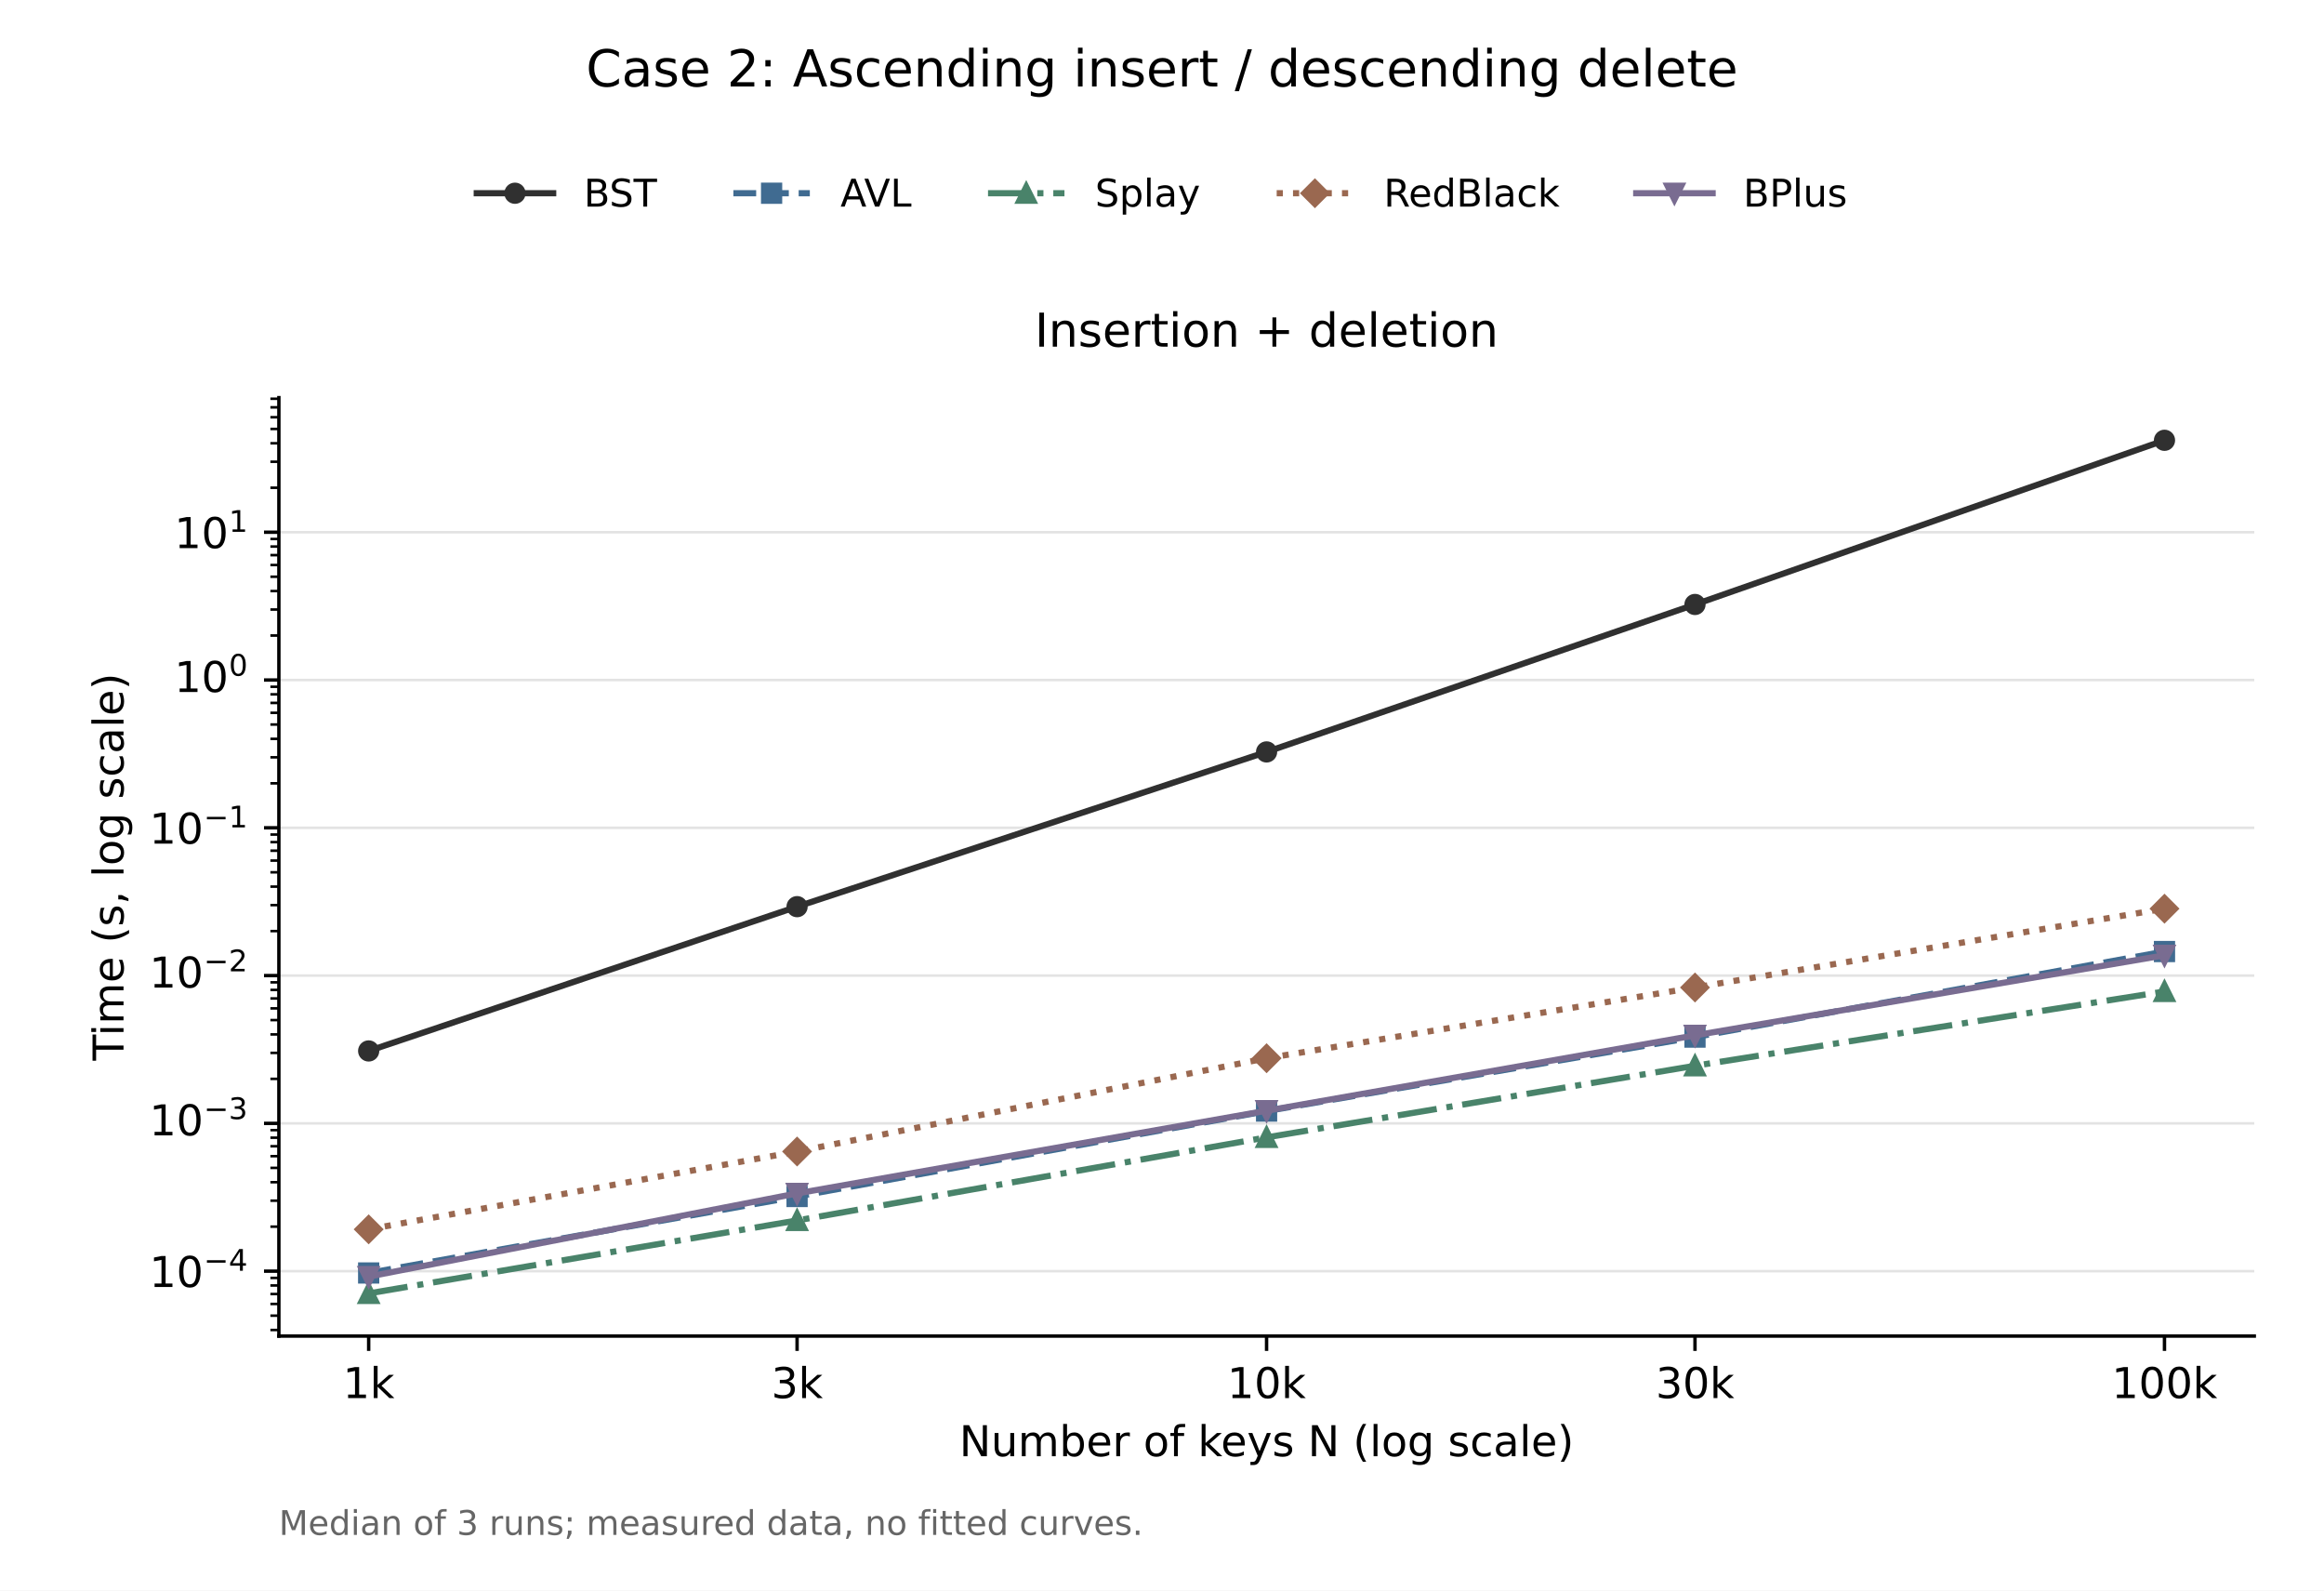
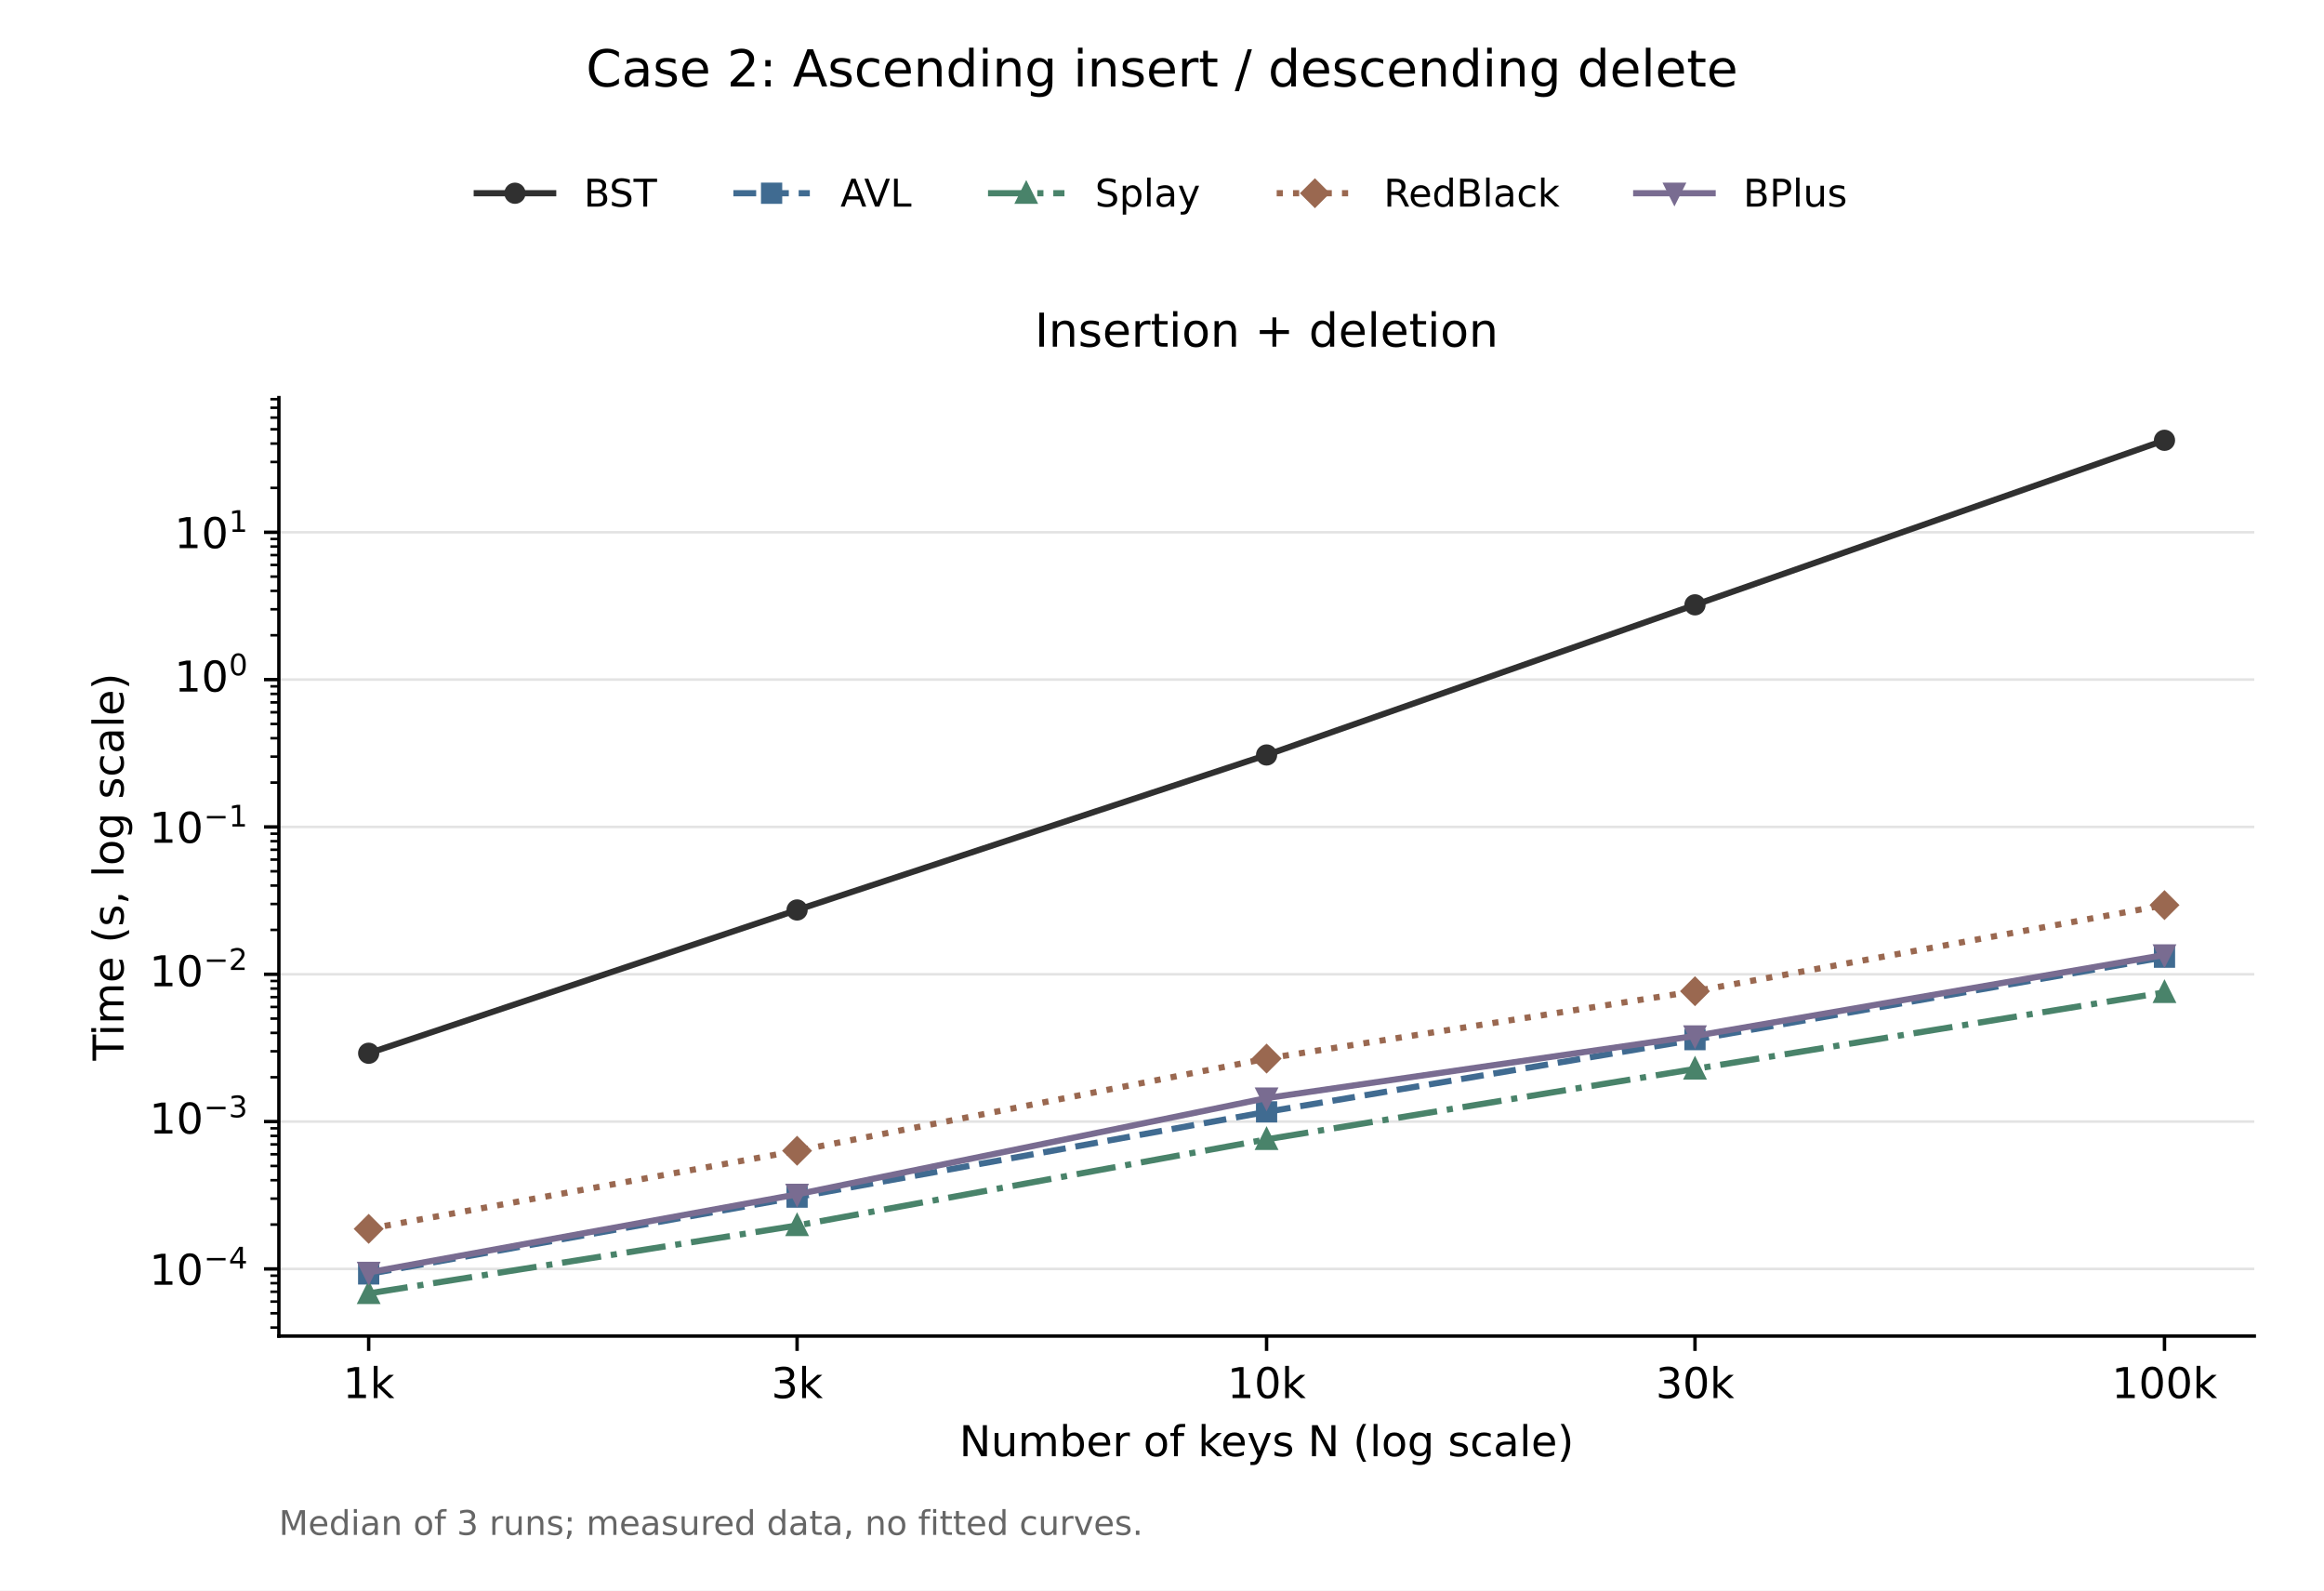
<svg xmlns="http://www.w3.org/2000/svg" xmlns:xlink="http://www.w3.org/1999/xlink" width="547.2pt" height="374.4pt" viewBox="0 0 547.2 374.4" version="1.1">
  <defs>
    <style type="text/css">*{stroke-linejoin: round; stroke-linecap: butt}</style>
  </defs>
  <g id="figure_1">
    <g id="patch_1">
      <path d="M 0 374.4  L 547.2 374.4  L 547.2 0  L 0 0  z " style="fill: #ffffff" />
    </g>
    <g id="axes_1">
      <g id="patch_2">
        <path d="M 65.664 314.496  L 530.784 314.496  L 530.784 93.6  L 65.664 93.6  z " style="fill: #ffffff" />
      </g>
      <g id="matplotlib.axis_1">
        <g id="xtick_1">
          <g id="line2d_1">
            <defs>
-               <path id="meac4904fcc" d="M 0 0  L 0 3.5  " style="stroke: #000000; stroke-width: 0.8" />
+               <path id="m9d263d4e1e" d="M 0 0  L 0 3.5  " style="stroke: #000000; stroke-width: 0.8" />
            </defs>
            <g>
-               <use xlink:href="#meac4904fcc" x="86.806" y="314.496" style="stroke: #000000; stroke-width: 0.8" />
+               <use xlink:href="#m9d263d4e1e" x="86.806" y="314.496" style="stroke: #000000; stroke-width: 0.8" />
            </g>
          </g>
          <g id="text_1">
            <text style="font-size: 10px; font-family: 'DejaVu Sans'; text-anchor: middle" x="86.806" y="329.094" transform="rotate(-0 86.80582 329.0944)">1k</text>
          </g>
        </g>
        <g id="xtick_2">
          <g id="line2d_2">
            <g>
-               <use xlink:href="#meac4904fcc" x="187.678" y="314.496" style="stroke: #000000; stroke-width: 0.8" />
+               <use xlink:href="#m9d263d4e1e" x="187.678" y="314.496" style="stroke: #000000; stroke-width: 0.8" />
            </g>
          </g>
          <g id="text_2">
            <text style="font-size: 10px; font-family: 'DejaVu Sans'; text-anchor: middle" x="187.678" y="329.094" transform="rotate(-0 187.6779 329.0944)">3k</text>
          </g>
        </g>
        <g id="xtick_3">
          <g id="line2d_3">
            <g>
-               <use xlink:href="#meac4904fcc" x="298.224" y="314.496" style="stroke: #000000; stroke-width: 0.8" />
+               <use xlink:href="#m9d263d4e1e" x="298.224" y="314.496" style="stroke: #000000; stroke-width: 0.8" />
            </g>
          </g>
          <g id="text_3">
            <text style="font-size: 10px; font-family: 'DejaVu Sans'; text-anchor: middle" x="298.224" y="329.094" transform="rotate(-0 298.224 329.0944)">10k</text>
          </g>
        </g>
        <g id="xtick_4">
          <g id="line2d_4">
            <g>
-               <use xlink:href="#meac4904fcc" x="399.096" y="314.496" style="stroke: #000000; stroke-width: 0.8" />
+               <use xlink:href="#m9d263d4e1e" x="399.096" y="314.496" style="stroke: #000000; stroke-width: 0.8" />
            </g>
          </g>
          <g id="text_4">
            <text style="font-size: 10px; font-family: 'DejaVu Sans'; text-anchor: middle" x="399.096" y="329.094" transform="rotate(-0 399.0961 329.0944)">30k</text>
          </g>
        </g>
        <g id="xtick_5">
          <g id="line2d_5">
            <g>
-               <use xlink:href="#meac4904fcc" x="509.642" y="314.496" style="stroke: #000000; stroke-width: 0.8" />
+               <use xlink:href="#m9d263d4e1e" x="509.642" y="314.496" style="stroke: #000000; stroke-width: 0.8" />
            </g>
          </g>
          <g id="text_5">
            <text style="font-size: 10px; font-family: 'DejaVu Sans'; text-anchor: middle" x="509.642" y="329.094" transform="rotate(-0 509.6422 329.0944)">100k</text>
          </g>
        </g>
        <g id="text_6">
          <text style="font-size: 10px; font-family: 'DejaVu Sans'; text-anchor: middle" x="298.224" y="342.773" transform="rotate(-0 298.224 342.7726)">Number of keys N (log scale)</text>
        </g>
      </g>
      <g id="matplotlib.axis_2">
        <g id="ytick_1">
          <g id="line2d_6">
-             <path d="M 65.664 299.217  L 530.784 299.217  " clip-path="url(#pe460134a2b)" style="fill: none; stroke: #e3e3e3; stroke-width: 0.6; stroke-linecap: square" />
+             <path d="M 65.664 298.691  L 530.784 298.691  " clip-path="url(#pd3c4a0725a)" style="fill: none; stroke: #e3e3e3; stroke-width: 0.6; stroke-linecap: square" />
          </g>
          <g id="line2d_7">
            <defs>
-               <path id="m666fb86323" d="M 0 0  L -3.5 0  " style="stroke: #000000; stroke-width: 0.8" />
+               <path id="m19828d3093" d="M 0 0  L -3.5 0  " style="stroke: #000000; stroke-width: 0.8" />
            </defs>
            <g>
-               <use xlink:href="#m666fb86323" x="65.664" y="299.217" style="stroke: #000000; stroke-width: 0.8" />
+               <use xlink:href="#m19828d3093" x="65.664" y="298.691" style="stroke: #000000; stroke-width: 0.8" />
            </g>
          </g>
          <g id="text_7">
-             <g transform="translate(35.164 303.0162)">
+             <g transform="translate(35.164 302.4901)">
              <text>
                <tspan x="0" y="-0.064" style="font-size: 10px; font-family: 'DejaVu Sans'">1</tspan>
                <tspan x="6.362" y="-0.064" style="font-size: 10px; font-family: 'DejaVu Sans'">0</tspan>
                <tspan x="12.82" y="-3.892" style="font-size: 7px; font-family: 'DejaVu Sans'">−</tspan>
                <tspan x="18.686" y="-3.892" style="font-size: 7px; font-family: 'DejaVu Sans'">4</tspan>
              </text>
            </g>
          </g>
        </g>
        <g id="ytick_2">
          <g id="line2d_8">
-             <path d="M 65.664 264.43  L 530.784 264.43  " clip-path="url(#pe460134a2b)" style="fill: none; stroke: #e3e3e3; stroke-width: 0.6; stroke-linecap: square" />
+             <path d="M 65.664 264.011  L 530.784 264.011  " clip-path="url(#pd3c4a0725a)" style="fill: none; stroke: #e3e3e3; stroke-width: 0.6; stroke-linecap: square" />
          </g>
          <g id="line2d_9">
            <g>
-               <use xlink:href="#m666fb86323" x="65.664" y="264.43" style="stroke: #000000; stroke-width: 0.8" />
+               <use xlink:href="#m19828d3093" x="65.664" y="264.011" style="stroke: #000000; stroke-width: 0.8" />
            </g>
          </g>
          <g id="text_8">
-             <g transform="translate(35.164 268.2292)">
+             <g transform="translate(35.164 267.8097)">
              <text>
                <tspan x="0" y="-0.977" style="font-size: 10px; font-family: 'DejaVu Sans'">1</tspan>
                <tspan x="6.362" y="-0.977" style="font-size: 10px; font-family: 'DejaVu Sans'">0</tspan>
                <tspan x="12.82" y="-4.805" style="font-size: 7px; font-family: 'DejaVu Sans'">−</tspan>
                <tspan x="18.686" y="-4.805" style="font-size: 7px; font-family: 'DejaVu Sans'">3</tspan>
              </text>
            </g>
          </g>
        </g>
        <g id="ytick_3">
          <g id="line2d_10">
-             <path d="M 65.664 229.643  L 530.784 229.643  " clip-path="url(#pe460134a2b)" style="fill: none; stroke: #e3e3e3; stroke-width: 0.6; stroke-linecap: square" />
+             <path d="M 65.664 229.33  L 530.784 229.33  " clip-path="url(#pd3c4a0725a)" style="fill: none; stroke: #e3e3e3; stroke-width: 0.6; stroke-linecap: square" />
          </g>
          <g id="line2d_11">
            <g>
-               <use xlink:href="#m666fb86323" x="65.664" y="229.643" style="stroke: #000000; stroke-width: 0.8" />
+               <use xlink:href="#m19828d3093" x="65.664" y="229.33" style="stroke: #000000; stroke-width: 0.8" />
            </g>
          </g>
          <g id="text_9">
-             <g transform="translate(35.164 233.4422)">
+             <g transform="translate(35.164 233.1294)">
              <text>
                <tspan x="0" y="-0.977" style="font-size: 10px; font-family: 'DejaVu Sans'">1</tspan>
                <tspan x="6.362" y="-0.977" style="font-size: 10px; font-family: 'DejaVu Sans'">0</tspan>
                <tspan x="12.82" y="-4.805" style="font-size: 7px; font-family: 'DejaVu Sans'">−</tspan>
                <tspan x="18.686" y="-4.805" style="font-size: 7px; font-family: 'DejaVu Sans'">2</tspan>
              </text>
            </g>
          </g>
        </g>
        <g id="ytick_4">
          <g id="line2d_12">
-             <path d="M 65.664 194.856  L 530.784 194.856  " clip-path="url(#pe460134a2b)" style="fill: none; stroke: #e3e3e3; stroke-width: 0.6; stroke-linecap: square" />
+             <path d="M 65.664 194.65  L 530.784 194.65  " clip-path="url(#pd3c4a0725a)" style="fill: none; stroke: #e3e3e3; stroke-width: 0.6; stroke-linecap: square" />
          </g>
          <g id="line2d_13">
            <g>
-               <use xlink:href="#m666fb86323" x="65.664" y="194.856" style="stroke: #000000; stroke-width: 0.8" />
+               <use xlink:href="#m19828d3093" x="65.664" y="194.65" style="stroke: #000000; stroke-width: 0.8" />
            </g>
          </g>
          <g id="text_10">
-             <g transform="translate(35.164 198.6552)">
+             <g transform="translate(35.164 198.449)">
              <text>
                <tspan x="0" y="-0.064" style="font-size: 10px; font-family: 'DejaVu Sans'">1</tspan>
                <tspan x="6.362" y="-0.064" style="font-size: 10px; font-family: 'DejaVu Sans'">0</tspan>
                <tspan x="12.82" y="-3.892" style="font-size: 7px; font-family: 'DejaVu Sans'">−</tspan>
                <tspan x="18.686" y="-3.892" style="font-size: 7px; font-family: 'DejaVu Sans'">1</tspan>
              </text>
            </g>
          </g>
        </g>
        <g id="ytick_5">
          <g id="line2d_14">
-             <path d="M 65.664 160.069  L 530.784 160.069  " clip-path="url(#pe460134a2b)" style="fill: none; stroke: #e3e3e3; stroke-width: 0.6; stroke-linecap: square" />
+             <path d="M 65.664 159.969  L 530.784 159.969  " clip-path="url(#pd3c4a0725a)" style="fill: none; stroke: #e3e3e3; stroke-width: 0.6; stroke-linecap: square" />
          </g>
          <g id="line2d_15">
            <g>
-               <use xlink:href="#m666fb86323" x="65.664" y="160.069" style="stroke: #000000; stroke-width: 0.8" />
+               <use xlink:href="#m19828d3093" x="65.664" y="159.969" style="stroke: #000000; stroke-width: 0.8" />
            </g>
          </g>
          <g id="text_11">
-             <g transform="translate(41.064 163.8682)">
+             <g transform="translate(41.064 163.7687)">
              <text>
                <tspan x="0" y="-0.977" style="font-size: 10px; font-family: 'DejaVu Sans'">1</tspan>
                <tspan x="6.362" y="-0.977" style="font-size: 10px; font-family: 'DejaVu Sans'">0</tspan>
                <tspan x="12.82" y="-4.805" style="font-size: 7px; font-family: 'DejaVu Sans'">0</tspan>
              </text>
            </g>
          </g>
        </g>
        <g id="ytick_6">
          <g id="line2d_16">
-             <path d="M 65.664 125.282  L 530.784 125.282  " clip-path="url(#pe460134a2b)" style="fill: none; stroke: #e3e3e3; stroke-width: 0.6; stroke-linecap: square" />
+             <path d="M 65.664 125.289  L 530.784 125.289  " clip-path="url(#pd3c4a0725a)" style="fill: none; stroke: #e3e3e3; stroke-width: 0.6; stroke-linecap: square" />
          </g>
          <g id="line2d_17">
            <g>
-               <use xlink:href="#m666fb86323" x="65.664" y="125.282" style="stroke: #000000; stroke-width: 0.8" />
+               <use xlink:href="#m19828d3093" x="65.664" y="125.289" style="stroke: #000000; stroke-width: 0.8" />
            </g>
          </g>
          <g id="text_12">
-             <g transform="translate(41.064 129.0812)">
+             <g transform="translate(41.064 129.0883)">
              <text>
                <tspan x="0" y="-0.064" style="font-size: 10px; font-family: 'DejaVu Sans'">1</tspan>
                <tspan x="6.362" y="-0.064" style="font-size: 10px; font-family: 'DejaVu Sans'">0</tspan>
                <tspan x="12.82" y="-3.892" style="font-size: 7px; font-family: 'DejaVu Sans'">1</tspan>
              </text>
            </g>
          </g>
        </g>
        <g id="ytick_7">
          <g id="line2d_18">
            <defs>
-               <path id="m5065aceeb5" d="M 0 0  L -2 0  " style="stroke: #000000; stroke-width: 0.6" />
+               <path id="m3463fb09a4" d="M 0 0  L -2 0  " style="stroke: #000000; stroke-width: 0.6" />
            </defs>
            <g>
-               <use xlink:href="#m5065aceeb5" x="65.664" y="313.06" style="stroke: #000000; stroke-width: 0.6" />
+               <use xlink:href="#m3463fb09a4" x="65.664" y="312.492" style="stroke: #000000; stroke-width: 0.6" />
            </g>
          </g>
        </g>
        <g id="ytick_8">
          <g id="line2d_19">
            <g>
-               <use xlink:href="#m5065aceeb5" x="65.664" y="309.689" style="stroke: #000000; stroke-width: 0.6" />
+               <use xlink:href="#m3463fb09a4" x="65.664" y="309.131" style="stroke: #000000; stroke-width: 0.6" />
            </g>
          </g>
        </g>
        <g id="ytick_9">
          <g id="line2d_20">
            <g>
-               <use xlink:href="#m5065aceeb5" x="65.664" y="306.934" style="stroke: #000000; stroke-width: 0.6" />
+               <use xlink:href="#m3463fb09a4" x="65.664" y="306.385" style="stroke: #000000; stroke-width: 0.6" />
            </g>
          </g>
        </g>
        <g id="ytick_10">
          <g id="line2d_21">
            <g>
-               <use xlink:href="#m5065aceeb5" x="65.664" y="304.606" style="stroke: #000000; stroke-width: 0.6" />
+               <use xlink:href="#m3463fb09a4" x="65.664" y="304.063" style="stroke: #000000; stroke-width: 0.6" />
            </g>
          </g>
        </g>
        <g id="ytick_11">
          <g id="line2d_22">
            <g>
-               <use xlink:href="#m5065aceeb5" x="65.664" y="302.588" style="stroke: #000000; stroke-width: 0.6" />
+               <use xlink:href="#m3463fb09a4" x="65.664" y="302.052" style="stroke: #000000; stroke-width: 0.6" />
            </g>
          </g>
        </g>
        <g id="ytick_12">
          <g id="line2d_23">
            <g>
-               <use xlink:href="#m5065aceeb5" x="65.664" y="300.809" style="stroke: #000000; stroke-width: 0.6" />
+               <use xlink:href="#m3463fb09a4" x="65.664" y="300.278" style="stroke: #000000; stroke-width: 0.6" />
            </g>
          </g>
        </g>
        <g id="ytick_13">
          <g id="line2d_24">
            <g>
-               <use xlink:href="#m5065aceeb5" x="65.664" y="288.745" style="stroke: #000000; stroke-width: 0.6" />
+               <use xlink:href="#m3463fb09a4" x="65.664" y="288.251" style="stroke: #000000; stroke-width: 0.6" />
            </g>
          </g>
        </g>
        <g id="ytick_14">
          <g id="line2d_25">
            <g>
-               <use xlink:href="#m5065aceeb5" x="65.664" y="282.619" style="stroke: #000000; stroke-width: 0.6" />
+               <use xlink:href="#m3463fb09a4" x="65.664" y="282.144" style="stroke: #000000; stroke-width: 0.6" />
            </g>
          </g>
        </g>
        <g id="ytick_15">
          <g id="line2d_26">
            <g>
-               <use xlink:href="#m5065aceeb5" x="65.664" y="278.273" style="stroke: #000000; stroke-width: 0.6" />
+               <use xlink:href="#m3463fb09a4" x="65.664" y="277.811" style="stroke: #000000; stroke-width: 0.6" />
            </g>
          </g>
        </g>
        <g id="ytick_16">
          <g id="line2d_27">
            <g>
-               <use xlink:href="#m5065aceeb5" x="65.664" y="274.902" style="stroke: #000000; stroke-width: 0.6" />
+               <use xlink:href="#m3463fb09a4" x="65.664" y="274.45" style="stroke: #000000; stroke-width: 0.6" />
            </g>
          </g>
        </g>
        <g id="ytick_17">
          <g id="line2d_28">
            <g>
-               <use xlink:href="#m5065aceeb5" x="65.664" y="272.147" style="stroke: #000000; stroke-width: 0.6" />
+               <use xlink:href="#m3463fb09a4" x="65.664" y="271.704" style="stroke: #000000; stroke-width: 0.6" />
            </g>
          </g>
        </g>
        <g id="ytick_18">
          <g id="line2d_29">
            <g>
-               <use xlink:href="#m5065aceeb5" x="65.664" y="269.819" style="stroke: #000000; stroke-width: 0.6" />
+               <use xlink:href="#m3463fb09a4" x="65.664" y="269.383" style="stroke: #000000; stroke-width: 0.6" />
            </g>
          </g>
        </g>
        <g id="ytick_19">
          <g id="line2d_30">
            <g>
-               <use xlink:href="#m5065aceeb5" x="65.664" y="267.801" style="stroke: #000000; stroke-width: 0.6" />
+               <use xlink:href="#m3463fb09a4" x="65.664" y="267.371" style="stroke: #000000; stroke-width: 0.6" />
            </g>
          </g>
        </g>
        <g id="ytick_20">
          <g id="line2d_31">
            <g>
-               <use xlink:href="#m5065aceeb5" x="65.664" y="266.022" style="stroke: #000000; stroke-width: 0.6" />
+               <use xlink:href="#m3463fb09a4" x="65.664" y="265.597" style="stroke: #000000; stroke-width: 0.6" />
            </g>
          </g>
        </g>
        <g id="ytick_21">
          <g id="line2d_32">
            <g>
-               <use xlink:href="#m5065aceeb5" x="65.664" y="253.958" style="stroke: #000000; stroke-width: 0.6" />
+               <use xlink:href="#m3463fb09a4" x="65.664" y="253.571" style="stroke: #000000; stroke-width: 0.6" />
            </g>
          </g>
        </g>
        <g id="ytick_22">
          <g id="line2d_33">
            <g>
-               <use xlink:href="#m5065aceeb5" x="65.664" y="247.832" style="stroke: #000000; stroke-width: 0.6" />
+               <use xlink:href="#m3463fb09a4" x="65.664" y="247.464" style="stroke: #000000; stroke-width: 0.6" />
            </g>
          </g>
        </g>
        <g id="ytick_23">
          <g id="line2d_34">
            <g>
-               <use xlink:href="#m5065aceeb5" x="65.664" y="243.486" style="stroke: #000000; stroke-width: 0.6" />
+               <use xlink:href="#m3463fb09a4" x="65.664" y="243.131" style="stroke: #000000; stroke-width: 0.6" />
            </g>
          </g>
        </g>
        <g id="ytick_24">
          <g id="line2d_35">
            <g>
-               <use xlink:href="#m5065aceeb5" x="65.664" y="240.115" style="stroke: #000000; stroke-width: 0.6" />
+               <use xlink:href="#m3463fb09a4" x="65.664" y="239.77" style="stroke: #000000; stroke-width: 0.6" />
            </g>
          </g>
        </g>
        <g id="ytick_25">
          <g id="line2d_36">
            <g>
-               <use xlink:href="#m5065aceeb5" x="65.664" y="237.36" style="stroke: #000000; stroke-width: 0.6" />
+               <use xlink:href="#m3463fb09a4" x="65.664" y="237.024" style="stroke: #000000; stroke-width: 0.6" />
            </g>
          </g>
        </g>
        <g id="ytick_26">
          <g id="line2d_37">
            <g>
-               <use xlink:href="#m5065aceeb5" x="65.664" y="235.032" style="stroke: #000000; stroke-width: 0.6" />
+               <use xlink:href="#m3463fb09a4" x="65.664" y="234.702" style="stroke: #000000; stroke-width: 0.6" />
            </g>
          </g>
        </g>
        <g id="ytick_27">
          <g id="line2d_38">
            <g>
-               <use xlink:href="#m5065aceeb5" x="65.664" y="233.014" style="stroke: #000000; stroke-width: 0.6" />
+               <use xlink:href="#m3463fb09a4" x="65.664" y="232.691" style="stroke: #000000; stroke-width: 0.6" />
            </g>
          </g>
        </g>
        <g id="ytick_28">
          <g id="line2d_39">
            <g>
-               <use xlink:href="#m5065aceeb5" x="65.664" y="231.235" style="stroke: #000000; stroke-width: 0.6" />
+               <use xlink:href="#m3463fb09a4" x="65.664" y="230.917" style="stroke: #000000; stroke-width: 0.6" />
            </g>
          </g>
        </g>
        <g id="ytick_29">
          <g id="line2d_40">
            <g>
-               <use xlink:href="#m5065aceeb5" x="65.664" y="219.171" style="stroke: #000000; stroke-width: 0.6" />
+               <use xlink:href="#m3463fb09a4" x="65.664" y="218.89" style="stroke: #000000; stroke-width: 0.6" />
            </g>
          </g>
        </g>
        <g id="ytick_30">
          <g id="line2d_41">
            <g>
-               <use xlink:href="#m5065aceeb5" x="65.664" y="213.045" style="stroke: #000000; stroke-width: 0.6" />
+               <use xlink:href="#m3463fb09a4" x="65.664" y="212.783" style="stroke: #000000; stroke-width: 0.6" />
            </g>
          </g>
        </g>
        <g id="ytick_31">
          <g id="line2d_42">
            <g>
-               <use xlink:href="#m5065aceeb5" x="65.664" y="208.699" style="stroke: #000000; stroke-width: 0.6" />
+               <use xlink:href="#m3463fb09a4" x="65.664" y="208.451" style="stroke: #000000; stroke-width: 0.6" />
            </g>
          </g>
        </g>
        <g id="ytick_32">
          <g id="line2d_43">
            <g>
-               <use xlink:href="#m5065aceeb5" x="65.664" y="205.328" style="stroke: #000000; stroke-width: 0.6" />
+               <use xlink:href="#m3463fb09a4" x="65.664" y="205.09" style="stroke: #000000; stroke-width: 0.6" />
            </g>
          </g>
        </g>
        <g id="ytick_33">
          <g id="line2d_44">
            <g>
-               <use xlink:href="#m5065aceeb5" x="65.664" y="202.573" style="stroke: #000000; stroke-width: 0.6" />
+               <use xlink:href="#m3463fb09a4" x="65.664" y="202.344" style="stroke: #000000; stroke-width: 0.6" />
            </g>
          </g>
        </g>
        <g id="ytick_34">
          <g id="line2d_45">
            <g>
-               <use xlink:href="#m5065aceeb5" x="65.664" y="200.245" style="stroke: #000000; stroke-width: 0.6" />
+               <use xlink:href="#m3463fb09a4" x="65.664" y="200.022" style="stroke: #000000; stroke-width: 0.6" />
            </g>
          </g>
        </g>
        <g id="ytick_35">
          <g id="line2d_46">
            <g>
-               <use xlink:href="#m5065aceeb5" x="65.664" y="198.227" style="stroke: #000000; stroke-width: 0.6" />
+               <use xlink:href="#m3463fb09a4" x="65.664" y="198.011" style="stroke: #000000; stroke-width: 0.6" />
            </g>
          </g>
        </g>
        <g id="ytick_36">
          <g id="line2d_47">
            <g>
-               <use xlink:href="#m5065aceeb5" x="65.664" y="196.448" style="stroke: #000000; stroke-width: 0.6" />
+               <use xlink:href="#m3463fb09a4" x="65.664" y="196.237" style="stroke: #000000; stroke-width: 0.6" />
            </g>
          </g>
        </g>
        <g id="ytick_37">
          <g id="line2d_48">
            <g>
-               <use xlink:href="#m5065aceeb5" x="65.664" y="184.384" style="stroke: #000000; stroke-width: 0.6" />
+               <use xlink:href="#m3463fb09a4" x="65.664" y="184.21" style="stroke: #000000; stroke-width: 0.6" />
            </g>
          </g>
        </g>
        <g id="ytick_38">
          <g id="line2d_49">
            <g>
-               <use xlink:href="#m5065aceeb5" x="65.664" y="178.258" style="stroke: #000000; stroke-width: 0.6" />
+               <use xlink:href="#m3463fb09a4" x="65.664" y="178.103" style="stroke: #000000; stroke-width: 0.6" />
            </g>
          </g>
        </g>
        <g id="ytick_39">
          <g id="line2d_50">
            <g>
-               <use xlink:href="#m5065aceeb5" x="65.664" y="173.912" style="stroke: #000000; stroke-width: 0.6" />
+               <use xlink:href="#m3463fb09a4" x="65.664" y="173.77" style="stroke: #000000; stroke-width: 0.6" />
            </g>
          </g>
        </g>
        <g id="ytick_40">
          <g id="line2d_51">
            <g>
-               <use xlink:href="#m5065aceeb5" x="65.664" y="170.541" style="stroke: #000000; stroke-width: 0.6" />
+               <use xlink:href="#m3463fb09a4" x="65.664" y="170.409" style="stroke: #000000; stroke-width: 0.6" />
            </g>
          </g>
        </g>
        <g id="ytick_41">
          <g id="line2d_52">
            <g>
-               <use xlink:href="#m5065aceeb5" x="65.664" y="167.786" style="stroke: #000000; stroke-width: 0.6" />
+               <use xlink:href="#m3463fb09a4" x="65.664" y="167.663" style="stroke: #000000; stroke-width: 0.6" />
            </g>
          </g>
        </g>
        <g id="ytick_42">
          <g id="line2d_53">
            <g>
-               <use xlink:href="#m5065aceeb5" x="65.664" y="165.458" style="stroke: #000000; stroke-width: 0.6" />
+               <use xlink:href="#m3463fb09a4" x="65.664" y="165.342" style="stroke: #000000; stroke-width: 0.6" />
            </g>
          </g>
        </g>
        <g id="ytick_43">
          <g id="line2d_54">
            <g>
-               <use xlink:href="#m5065aceeb5" x="65.664" y="163.44" style="stroke: #000000; stroke-width: 0.6" />
+               <use xlink:href="#m3463fb09a4" x="65.664" y="163.33" style="stroke: #000000; stroke-width: 0.6" />
            </g>
          </g>
        </g>
        <g id="ytick_44">
          <g id="line2d_55">
            <g>
-               <use xlink:href="#m5065aceeb5" x="65.664" y="161.661" style="stroke: #000000; stroke-width: 0.6" />
+               <use xlink:href="#m3463fb09a4" x="65.664" y="161.556" style="stroke: #000000; stroke-width: 0.6" />
            </g>
          </g>
        </g>
        <g id="ytick_45">
          <g id="line2d_56">
            <g>
-               <use xlink:href="#m5065aceeb5" x="65.664" y="149.597" style="stroke: #000000; stroke-width: 0.6" />
+               <use xlink:href="#m3463fb09a4" x="65.664" y="149.53" style="stroke: #000000; stroke-width: 0.6" />
            </g>
          </g>
        </g>
        <g id="ytick_46">
          <g id="line2d_57">
            <g>
-               <use xlink:href="#m5065aceeb5" x="65.664" y="143.471" style="stroke: #000000; stroke-width: 0.6" />
+               <use xlink:href="#m3463fb09a4" x="65.664" y="143.423" style="stroke: #000000; stroke-width: 0.6" />
            </g>
          </g>
        </g>
        <g id="ytick_47">
          <g id="line2d_58">
            <g>
-               <use xlink:href="#m5065aceeb5" x="65.664" y="139.125" style="stroke: #000000; stroke-width: 0.6" />
+               <use xlink:href="#m3463fb09a4" x="65.664" y="139.09" style="stroke: #000000; stroke-width: 0.6" />
            </g>
          </g>
        </g>
        <g id="ytick_48">
          <g id="line2d_59">
            <g>
-               <use xlink:href="#m5065aceeb5" x="65.664" y="135.754" style="stroke: #000000; stroke-width: 0.6" />
+               <use xlink:href="#m3463fb09a4" x="65.664" y="135.729" style="stroke: #000000; stroke-width: 0.6" />
            </g>
          </g>
        </g>
        <g id="ytick_49">
          <g id="line2d_60">
            <g>
-               <use xlink:href="#m5065aceeb5" x="65.664" y="132.999" style="stroke: #000000; stroke-width: 0.6" />
+               <use xlink:href="#m3463fb09a4" x="65.664" y="132.983" style="stroke: #000000; stroke-width: 0.6" />
            </g>
          </g>
        </g>
        <g id="ytick_50">
          <g id="line2d_61">
            <g>
-               <use xlink:href="#m5065aceeb5" x="65.664" y="130.671" style="stroke: #000000; stroke-width: 0.6" />
+               <use xlink:href="#m3463fb09a4" x="65.664" y="130.661" style="stroke: #000000; stroke-width: 0.6" />
            </g>
          </g>
        </g>
        <g id="ytick_51">
          <g id="line2d_62">
            <g>
-               <use xlink:href="#m5065aceeb5" x="65.664" y="128.653" style="stroke: #000000; stroke-width: 0.6" />
+               <use xlink:href="#m3463fb09a4" x="65.664" y="128.65" style="stroke: #000000; stroke-width: 0.6" />
            </g>
          </g>
        </g>
        <g id="ytick_52">
          <g id="line2d_63">
            <g>
-               <use xlink:href="#m5065aceeb5" x="65.664" y="126.874" style="stroke: #000000; stroke-width: 0.6" />
+               <use xlink:href="#m3463fb09a4" x="65.664" y="126.876" style="stroke: #000000; stroke-width: 0.6" />
            </g>
          </g>
        </g>
        <g id="ytick_53">
          <g id="line2d_64">
            <g>
-               <use xlink:href="#m5065aceeb5" x="65.664" y="114.81" style="stroke: #000000; stroke-width: 0.6" />
+               <use xlink:href="#m3463fb09a4" x="65.664" y="114.849" style="stroke: #000000; stroke-width: 0.6" />
            </g>
          </g>
        </g>
        <g id="ytick_54">
          <g id="line2d_65">
            <g>
-               <use xlink:href="#m5065aceeb5" x="65.664" y="108.684" style="stroke: #000000; stroke-width: 0.6" />
+               <use xlink:href="#m3463fb09a4" x="65.664" y="108.742" style="stroke: #000000; stroke-width: 0.6" />
            </g>
          </g>
        </g>
        <g id="ytick_55">
          <g id="line2d_66">
            <g>
-               <use xlink:href="#m5065aceeb5" x="65.664" y="104.338" style="stroke: #000000; stroke-width: 0.6" />
+               <use xlink:href="#m3463fb09a4" x="65.664" y="104.409" style="stroke: #000000; stroke-width: 0.6" />
            </g>
          </g>
        </g>
        <g id="ytick_56">
          <g id="line2d_67">
            <g>
-               <use xlink:href="#m5065aceeb5" x="65.664" y="100.967" style="stroke: #000000; stroke-width: 0.6" />
+               <use xlink:href="#m3463fb09a4" x="65.664" y="101.049" style="stroke: #000000; stroke-width: 0.6" />
            </g>
          </g>
        </g>
        <g id="ytick_57">
          <g id="line2d_68">
            <g>
-               <use xlink:href="#m5065aceeb5" x="65.664" y="98.212" style="stroke: #000000; stroke-width: 0.6" />
+               <use xlink:href="#m3463fb09a4" x="65.664" y="98.303" style="stroke: #000000; stroke-width: 0.6" />
            </g>
          </g>
        </g>
        <g id="ytick_58">
          <g id="line2d_69">
            <g>
-               <use xlink:href="#m5065aceeb5" x="65.664" y="95.883" style="stroke: #000000; stroke-width: 0.6" />
+               <use xlink:href="#m3463fb09a4" x="65.664" y="95.981" style="stroke: #000000; stroke-width: 0.6" />
            </g>
          </g>
        </g>
        <g id="ytick_59">
          <g id="line2d_70">
            <g>
-               <use xlink:href="#m5065aceeb5" x="65.664" y="93.866" style="stroke: #000000; stroke-width: 0.6" />
+               <use xlink:href="#m3463fb09a4" x="65.664" y="93.97" style="stroke: #000000; stroke-width: 0.6" />
            </g>
          </g>
        </g>
        <g id="text_13">
          <text style="font-size: 10px; font-family: 'DejaVu Sans'; text-anchor: middle" x="29.084" y="204.048" transform="rotate(-90 29.08431 204.048)">Time (s, log scale)</text>
        </g>
      </g>
      <g id="line2d_71">
-         <path d="M 86.806 247.382  L 187.678 213.417  L 298.224 176.994  L 399.096 142.286  L 509.642 103.641  " clip-path="url(#pe460134a2b)" style="fill: none; stroke: #303030; stroke-width: 1.45; stroke-linecap: square" />
+         <path d="M 86.806 247.928  L 187.678 214.199  L 298.224 177.714  L 399.096 142.372  L 509.642 103.641  " clip-path="url(#pd3c4a0725a)" style="fill: none; stroke: #303030; stroke-width: 1.45; stroke-linecap: square" />
        <defs>
-           <path id="md2f3935902" d="M 0 2  C 0.53 2 1.039 1.789 1.414 1.414  C 1.789 1.039 2 0.53 2 0  C 2 -0.53 1.789 -1.039 1.414 -1.414  C 1.039 -1.789 0.53 -2 0 -2  C -0.53 -2 -1.039 -1.789 -1.414 -1.414  C -1.789 -1.039 -2 -0.53 -2 0  C -2 0.53 -1.789 1.039 -1.414 1.414  C -1.039 1.789 -0.53 2 0 2  z " style="stroke: #303030" />
+           <path id="m968200ab17" d="M 0 2  C 0.53 2 1.039 1.789 1.414 1.414  C 1.789 1.039 2 0.53 2 0  C 2 -0.53 1.789 -1.039 1.414 -1.414  C 1.039 -1.789 0.53 -2 0 -2  C -0.53 -2 -1.039 -1.789 -1.414 -1.414  C -1.789 -1.039 -2 -0.53 -2 0  C -2 0.53 -1.789 1.039 -1.414 1.414  C -1.039 1.789 -0.53 2 0 2  z " style="stroke: #303030" />
        </defs>
-         <g clip-path="url(#pe460134a2b)">
-           <use xlink:href="#md2f3935902" x="86.806" y="247.382" style="fill: #303030; stroke: #303030" />
-           <use xlink:href="#md2f3935902" x="187.678" y="213.417" style="fill: #303030; stroke: #303030" />
-           <use xlink:href="#md2f3935902" x="298.224" y="176.994" style="fill: #303030; stroke: #303030" />
-           <use xlink:href="#md2f3935902" x="399.096" y="142.286" style="fill: #303030; stroke: #303030" />
-           <use xlink:href="#md2f3935902" x="509.642" y="103.641" style="fill: #303030; stroke: #303030" />
+         <g clip-path="url(#pd3c4a0725a)">
+           <use xlink:href="#m968200ab17" x="86.806" y="247.928" style="fill: #303030; stroke: #303030" />
+           <use xlink:href="#m968200ab17" x="187.678" y="214.199" style="fill: #303030; stroke: #303030" />
+           <use xlink:href="#m968200ab17" x="298.224" y="177.714" style="fill: #303030; stroke: #303030" />
+           <use xlink:href="#m968200ab17" x="399.096" y="142.372" style="fill: #303030; stroke: #303030" />
+           <use xlink:href="#m968200ab17" x="509.642" y="103.641" style="fill: #303030; stroke: #303030" />
        </g>
      </g>
      <g id="line2d_72">
-         <path d="M 86.806 299.646  L 187.678 281.64  L 298.224 261.533  L 399.096 244.12  L 509.642 223.981  " clip-path="url(#pe460134a2b)" style="fill: none; stroke-dasharray: 5.365,2.32; stroke-dashoffset: 0; stroke: #406b91; stroke-width: 1.45" />
+         <path d="M 86.806 299.865  L 187.678 281.787  L 298.224 261.719  L 399.096 244.715  L 509.642 225.31  " clip-path="url(#pd3c4a0725a)" style="fill: none; stroke-dasharray: 5.365,2.32; stroke-dashoffset: 0; stroke: #406b91; stroke-width: 1.45" />
        <defs>
-           <path id="m48eb332099" d="M -2 2  L 2 2  L 2 -2  L -2 -2  z " style="stroke: #406b91; stroke-linejoin: miter" />
+           <path id="m51f6a9bd5d" d="M -2 2  L 2 2  L 2 -2  L -2 -2  z " style="stroke: #406b91; stroke-linejoin: miter" />
        </defs>
-         <g clip-path="url(#pe460134a2b)">
-           <use xlink:href="#m48eb332099" x="86.806" y="299.646" style="fill: #406b91; stroke: #406b91; stroke-linejoin: miter" />
-           <use xlink:href="#m48eb332099" x="187.678" y="281.64" style="fill: #406b91; stroke: #406b91; stroke-linejoin: miter" />
-           <use xlink:href="#m48eb332099" x="298.224" y="261.533" style="fill: #406b91; stroke: #406b91; stroke-linejoin: miter" />
-           <use xlink:href="#m48eb332099" x="399.096" y="244.12" style="fill: #406b91; stroke: #406b91; stroke-linejoin: miter" />
-           <use xlink:href="#m48eb332099" x="509.642" y="223.981" style="fill: #406b91; stroke: #406b91; stroke-linejoin: miter" />
+         <g clip-path="url(#pd3c4a0725a)">
+           <use xlink:href="#m51f6a9bd5d" x="86.806" y="299.865" style="fill: #406b91; stroke: #406b91; stroke-linejoin: miter" />
+           <use xlink:href="#m51f6a9bd5d" x="187.678" y="281.787" style="fill: #406b91; stroke: #406b91; stroke-linejoin: miter" />
+           <use xlink:href="#m51f6a9bd5d" x="298.224" y="261.719" style="fill: #406b91; stroke: #406b91; stroke-linejoin: miter" />
+           <use xlink:href="#m51f6a9bd5d" x="399.096" y="244.715" style="fill: #406b91; stroke: #406b91; stroke-linejoin: miter" />
+           <use xlink:href="#m51f6a9bd5d" x="509.642" y="225.31" style="fill: #406b91; stroke: #406b91; stroke-linejoin: miter" />
        </g>
      </g>
      <g id="line2d_73">
-         <path d="M 86.806 304.455  L 187.678 287.278  L 298.224 267.726  L 399.096 250.871  L 509.642 233.387  " clip-path="url(#pe460134a2b)" style="fill: none; stroke-dasharray: 9.28,2.32,1.45,2.32; stroke-dashoffset: 0; stroke: #49836a; stroke-width: 1.45" />
+         <path d="M 86.806 304.455  L 187.678 288.463  L 298.224 268.192  L 399.096 251.614  L 509.642 233.599  " clip-path="url(#pd3c4a0725a)" style="fill: none; stroke-dasharray: 9.28,2.32,1.45,2.32; stroke-dashoffset: 0; stroke: #49836a; stroke-width: 1.45" />
        <defs>
-           <path id="m9ef2a4c360" d="M 0 -2  L -2 2  L 2 2  z " style="stroke: #49836a; stroke-linejoin: miter" />
+           <path id="ma609707059" d="M 0 -2  L -2 2  L 2 2  z " style="stroke: #49836a; stroke-linejoin: miter" />
        </defs>
-         <g clip-path="url(#pe460134a2b)">
-           <use xlink:href="#m9ef2a4c360" x="86.806" y="304.455" style="fill: #49836a; stroke: #49836a; stroke-linejoin: miter" />
-           <use xlink:href="#m9ef2a4c360" x="187.678" y="287.278" style="fill: #49836a; stroke: #49836a; stroke-linejoin: miter" />
-           <use xlink:href="#m9ef2a4c360" x="298.224" y="267.726" style="fill: #49836a; stroke: #49836a; stroke-linejoin: miter" />
-           <use xlink:href="#m9ef2a4c360" x="399.096" y="250.871" style="fill: #49836a; stroke: #49836a; stroke-linejoin: miter" />
-           <use xlink:href="#m9ef2a4c360" x="509.642" y="233.387" style="fill: #49836a; stroke: #49836a; stroke-linejoin: miter" />
+         <g clip-path="url(#pd3c4a0725a)">
+           <use xlink:href="#ma609707059" x="86.806" y="304.455" style="fill: #49836a; stroke: #49836a; stroke-linejoin: miter" />
+           <use xlink:href="#ma609707059" x="187.678" y="288.463" style="fill: #49836a; stroke: #49836a; stroke-linejoin: miter" />
+           <use xlink:href="#ma609707059" x="298.224" y="268.192" style="fill: #49836a; stroke: #49836a; stroke-linejoin: miter" />
+           <use xlink:href="#ma609707059" x="399.096" y="251.614" style="fill: #49836a; stroke: #49836a; stroke-linejoin: miter" />
+           <use xlink:href="#ma609707059" x="509.642" y="233.599" style="fill: #49836a; stroke: #49836a; stroke-linejoin: miter" />
        </g>
      </g>
      <g id="line2d_74">
-         <path d="M 86.806 289.37  L 187.678 271.05  L 298.224 249.095  L 399.096 232.445  L 509.642 213.893  " clip-path="url(#pe460134a2b)" style="fill: none; stroke-dasharray: 1.45,2.393; stroke-dashoffset: 0; stroke: #9a6850; stroke-width: 1.45" />
+         <path d="M 86.806 289.255  L 187.678 270.876  L 298.224 249.178  L 399.096 233.323  L 509.642 213.051  " clip-path="url(#pd3c4a0725a)" style="fill: none; stroke-dasharray: 1.45,2.393; stroke-dashoffset: 0; stroke: #9a6850; stroke-width: 1.45" />
        <defs>
-           <path id="m8e863acbf0" d="M 0 2.828  L 2.828 0  L 0 -2.828  L -2.828 0  z " style="stroke: #9a6850; stroke-linejoin: miter" />
+           <path id="md618f938d8" d="M 0 2.828  L 2.828 0  L 0 -2.828  L -2.828 0  z " style="stroke: #9a6850; stroke-linejoin: miter" />
        </defs>
-         <g clip-path="url(#pe460134a2b)">
-           <use xlink:href="#m8e863acbf0" x="86.806" y="289.37" style="fill: #9a6850; stroke: #9a6850; stroke-linejoin: miter" />
-           <use xlink:href="#m8e863acbf0" x="187.678" y="271.05" style="fill: #9a6850; stroke: #9a6850; stroke-linejoin: miter" />
-           <use xlink:href="#m8e863acbf0" x="298.224" y="249.095" style="fill: #9a6850; stroke: #9a6850; stroke-linejoin: miter" />
-           <use xlink:href="#m8e863acbf0" x="399.096" y="232.445" style="fill: #9a6850; stroke: #9a6850; stroke-linejoin: miter" />
-           <use xlink:href="#m8e863acbf0" x="509.642" y="213.893" style="fill: #9a6850; stroke: #9a6850; stroke-linejoin: miter" />
+         <g clip-path="url(#pd3c4a0725a)">
+           <use xlink:href="#md618f938d8" x="86.806" y="289.255" style="fill: #9a6850; stroke: #9a6850; stroke-linejoin: miter" />
+           <use xlink:href="#md618f938d8" x="187.678" y="270.876" style="fill: #9a6850; stroke: #9a6850; stroke-linejoin: miter" />
+           <use xlink:href="#md618f938d8" x="298.224" y="249.178" style="fill: #9a6850; stroke: #9a6850; stroke-linejoin: miter" />
+           <use xlink:href="#md618f938d8" x="399.096" y="233.323" style="fill: #9a6850; stroke: #9a6850; stroke-linejoin: miter" />
+           <use xlink:href="#md618f938d8" x="509.642" y="213.051" style="fill: #9a6850; stroke: #9a6850; stroke-linejoin: miter" />
        </g>
      </g>
      <g id="line2d_75">
-         <path d="M 86.806 300.493  L 187.678 280.912  L 298.224 261.439  L 399.096 243.709  L 509.642 224.864  " clip-path="url(#pe460134a2b)" style="fill: none; stroke: #796c91; stroke-width: 1.45; stroke-linecap: square" />
+         <path d="M 86.806 299.511  L 187.678 281.13  L 298.224 258.472  L 399.096 243.851  L 509.642 224.778  " clip-path="url(#pd3c4a0725a)" style="fill: none; stroke: #796c91; stroke-width: 1.45; stroke-linecap: square" />
        <defs>
-           <path id="m18fb090935" d="M -0 2  L 2 -2  L -2 -2  z " style="stroke: #796c91; stroke-linejoin: miter" />
+           <path id="m80725130e6" d="M -0 2  L 2 -2  L -2 -2  z " style="stroke: #796c91; stroke-linejoin: miter" />
        </defs>
-         <g clip-path="url(#pe460134a2b)">
-           <use xlink:href="#m18fb090935" x="86.806" y="300.493" style="fill: #796c91; stroke: #796c91; stroke-linejoin: miter" />
-           <use xlink:href="#m18fb090935" x="187.678" y="280.912" style="fill: #796c91; stroke: #796c91; stroke-linejoin: miter" />
-           <use xlink:href="#m18fb090935" x="298.224" y="261.439" style="fill: #796c91; stroke: #796c91; stroke-linejoin: miter" />
-           <use xlink:href="#m18fb090935" x="399.096" y="243.709" style="fill: #796c91; stroke: #796c91; stroke-linejoin: miter" />
-           <use xlink:href="#m18fb090935" x="509.642" y="224.864" style="fill: #796c91; stroke: #796c91; stroke-linejoin: miter" />
+         <g clip-path="url(#pd3c4a0725a)">
+           <use xlink:href="#m80725130e6" x="86.806" y="299.511" style="fill: #796c91; stroke: #796c91; stroke-linejoin: miter" />
+           <use xlink:href="#m80725130e6" x="187.678" y="281.13" style="fill: #796c91; stroke: #796c91; stroke-linejoin: miter" />
+           <use xlink:href="#m80725130e6" x="298.224" y="258.472" style="fill: #796c91; stroke: #796c91; stroke-linejoin: miter" />
+           <use xlink:href="#m80725130e6" x="399.096" y="243.851" style="fill: #796c91; stroke: #796c91; stroke-linejoin: miter" />
+           <use xlink:href="#m80725130e6" x="509.642" y="224.778" style="fill: #796c91; stroke: #796c91; stroke-linejoin: miter" />
        </g>
      </g>
      <g id="patch_3">
        <path d="M 65.664 314.496  L 65.664 93.6  " style="fill: none; stroke: #000000; stroke-width: 0.8; stroke-linejoin: miter; stroke-linecap: square" />
      </g>
      <g id="patch_4">
        <path d="M 65.664 314.496  L 530.784 314.496  " style="fill: none; stroke: #000000; stroke-width: 0.8; stroke-linejoin: miter; stroke-linecap: square" />
      </g>
      <g id="text_14">
        <text style="font-size: 11px; font-family: 'DejaVu Sans'; text-anchor: middle" x="298.224" y="81.6" transform="rotate(-0 298.224 81.6)">Insertion + deletion</text>
      </g>
    </g>
    <g id="text_15">
      <text style="font-size: 12px; font-family: 'DejaVu Sans'; text-anchor: middle" x="273.6" y="20.35" transform="rotate(-0 273.6 20.35012)">Case 2: Ascending insert / descending delete</text>
    </g>
    <g id="text_16">
      <text style="font-size: 8px; font-family: 'DejaVu Sans'; text-anchor: start; fill: #666666" x="65.664" y="361.296" transform="rotate(-0 65.664 361.296)">Median of 3 runs; measured data, no fitted curves.</text>
    </g>
    <g id="legend_1">
      <g id="line2d_76">
        <path d="M 112.252 45.485  L 121.252 45.485  L 130.252 45.485  " style="fill: none; stroke: #303030; stroke-width: 1.45; stroke-linecap: square" />
        <g>
-           <use xlink:href="#md2f3935902" x="121.252" y="45.485" style="fill: #303030; stroke: #303030" />
+           <use xlink:href="#m968200ab17" x="121.252" y="45.485" style="fill: #303030; stroke: #303030" />
        </g>
      </g>
      <g id="text_17">
        <text style="font-size: 9px; font-family: 'DejaVu Sans'; text-anchor: start" x="137.452" y="48.635" transform="rotate(-0 137.4518 48.63459)">BST</text>
      </g>
      <g id="line2d_77">
        <path d="M 172.68 45.485  L 181.68 45.485  L 190.68 45.485  " style="fill: none; stroke-dasharray: 5.365,2.32; stroke-dashoffset: 0; stroke: #406b91; stroke-width: 1.45" />
        <g>
-           <use xlink:href="#m48eb332099" x="181.68" y="45.485" style="fill: #406b91; stroke: #406b91; stroke-linejoin: miter" />
+           <use xlink:href="#m51f6a9bd5d" x="181.68" y="45.485" style="fill: #406b91; stroke: #406b91; stroke-linejoin: miter" />
        </g>
      </g>
      <g id="text_18">
        <text style="font-size: 9px; font-family: 'DejaVu Sans'; text-anchor: start" x="197.88" y="48.635" transform="rotate(-0 197.8798 48.63459)">AVL</text>
      </g>
      <g id="line2d_78">
        <path d="M 232.634 45.485  L 241.634 45.485  L 250.634 45.485  " style="fill: none; stroke-dasharray: 9.28,2.32,1.45,2.32; stroke-dashoffset: 0; stroke: #49836a; stroke-width: 1.45" />
        <g>
-           <use xlink:href="#m9ef2a4c360" x="241.634" y="45.485" style="fill: #49836a; stroke: #49836a; stroke-linejoin: miter" />
+           <use xlink:href="#ma609707059" x="241.634" y="45.485" style="fill: #49836a; stroke: #49836a; stroke-linejoin: miter" />
        </g>
      </g>
      <g id="text_19">
        <text style="font-size: 9px; font-family: 'DejaVu Sans'; text-anchor: start" x="257.834" y="48.635" transform="rotate(-0 257.8338 48.63459)">Splay</text>
      </g>
      <g id="line2d_79">
        <path d="M 300.604 45.485  L 309.604 45.485  L 318.604 45.485  " style="fill: none; stroke-dasharray: 1.45,2.393; stroke-dashoffset: 0; stroke: #9a6850; stroke-width: 1.45" />
        <g>
-           <use xlink:href="#m8e863acbf0" x="309.604" y="45.485" style="fill: #9a6850; stroke: #9a6850; stroke-linejoin: miter" />
+           <use xlink:href="#md618f938d8" x="309.604" y="45.485" style="fill: #9a6850; stroke: #9a6850; stroke-linejoin: miter" />
        </g>
      </g>
      <g id="text_20">
        <text style="font-size: 9px; font-family: 'DejaVu Sans'; text-anchor: start" x="325.804" y="48.635" transform="rotate(-0 325.8035 48.63459)">RedBlack</text>
      </g>
      <g id="line2d_80">
        <path d="M 385.254 45.485  L 394.254 45.485  L 403.254 45.485  " style="fill: none; stroke: #796c91; stroke-width: 1.45; stroke-linecap: square" />
        <g>
-           <use xlink:href="#m18fb090935" x="394.254" y="45.485" style="fill: #796c91; stroke: #796c91; stroke-linejoin: miter" />
+           <use xlink:href="#m80725130e6" x="394.254" y="45.485" style="fill: #796c91; stroke: #796c91; stroke-linejoin: miter" />
        </g>
      </g>
      <g id="text_21">
        <text style="font-size: 9px; font-family: 'DejaVu Sans'; text-anchor: start" x="410.454" y="48.635" transform="rotate(-0 410.4541 48.63459)">BPlus</text>
      </g>
    </g>
  </g>
  <defs>
-     <clipPath id="pe460134a2b">
+     <clipPath id="pd3c4a0725a">
      <rect x="65.664" y="93.6" width="465.12" height="220.896" />
    </clipPath>
  </defs>
</svg>
